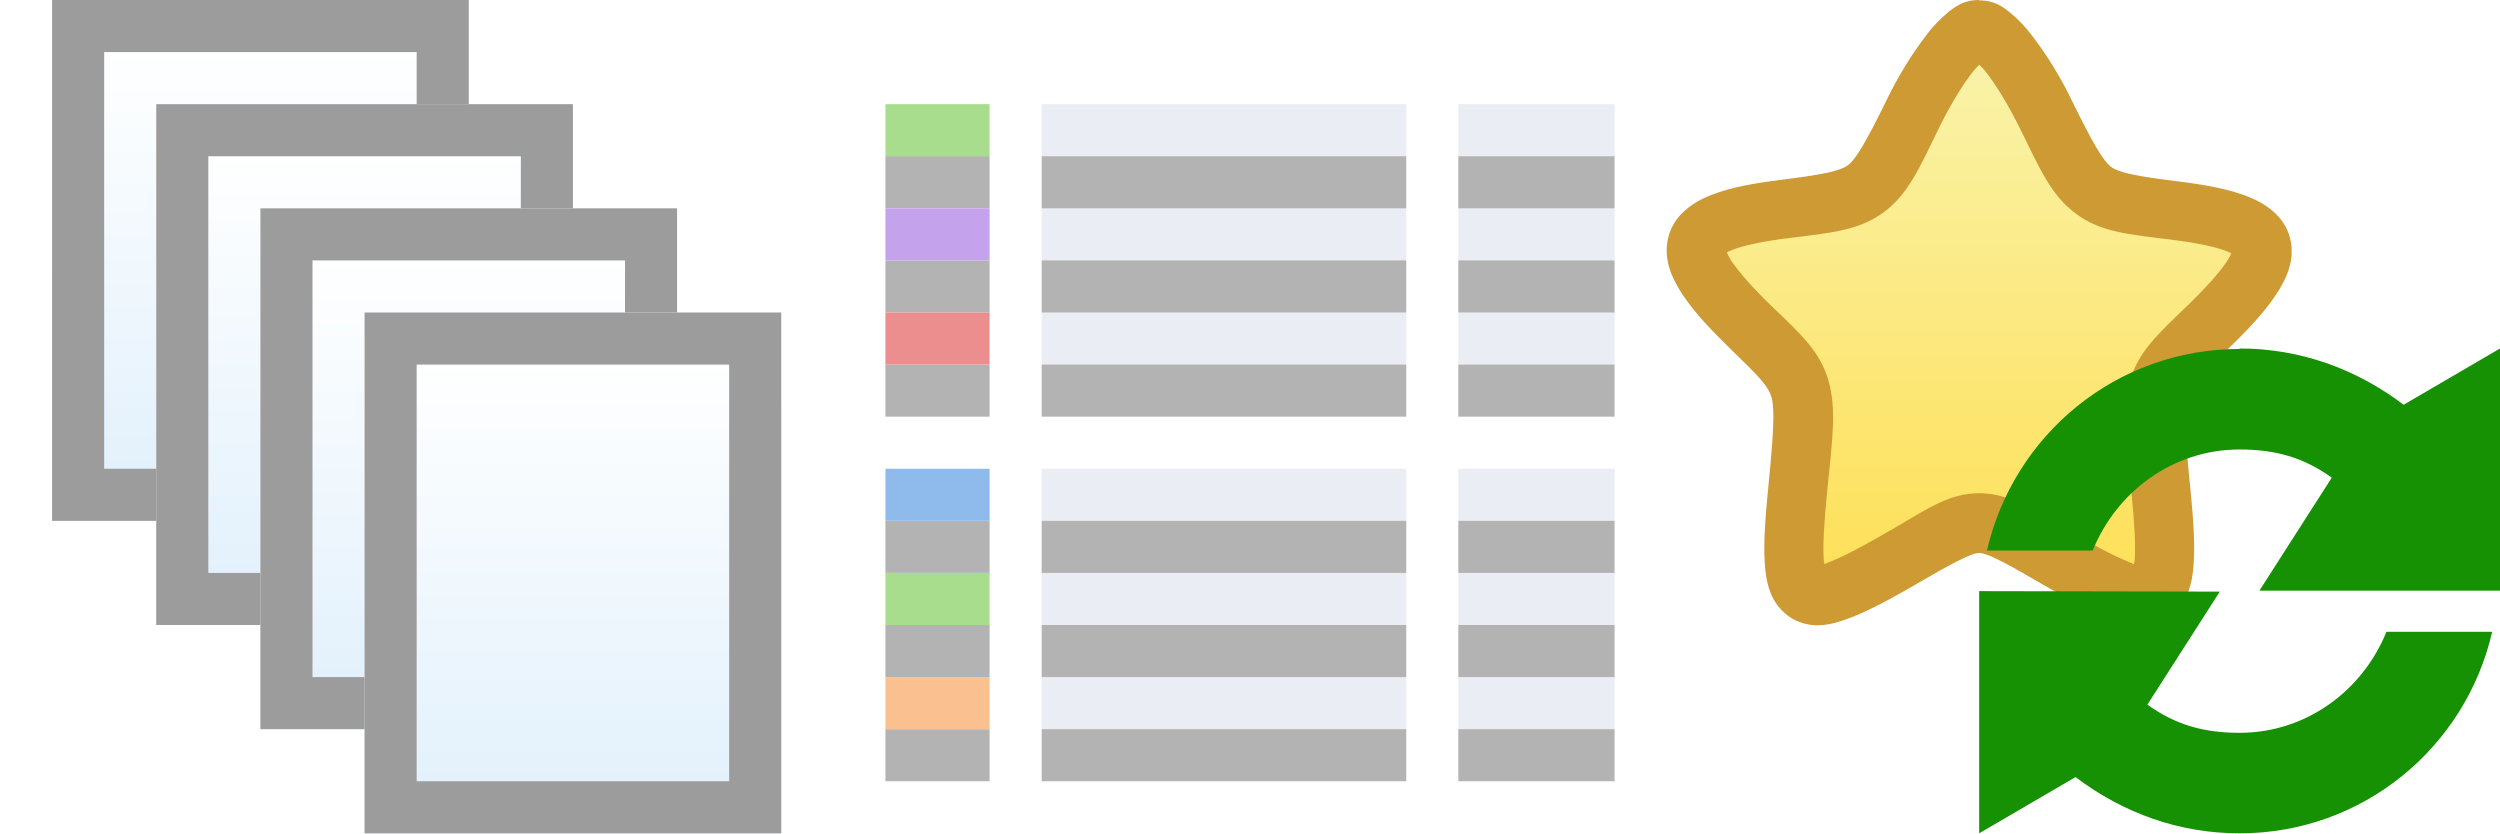
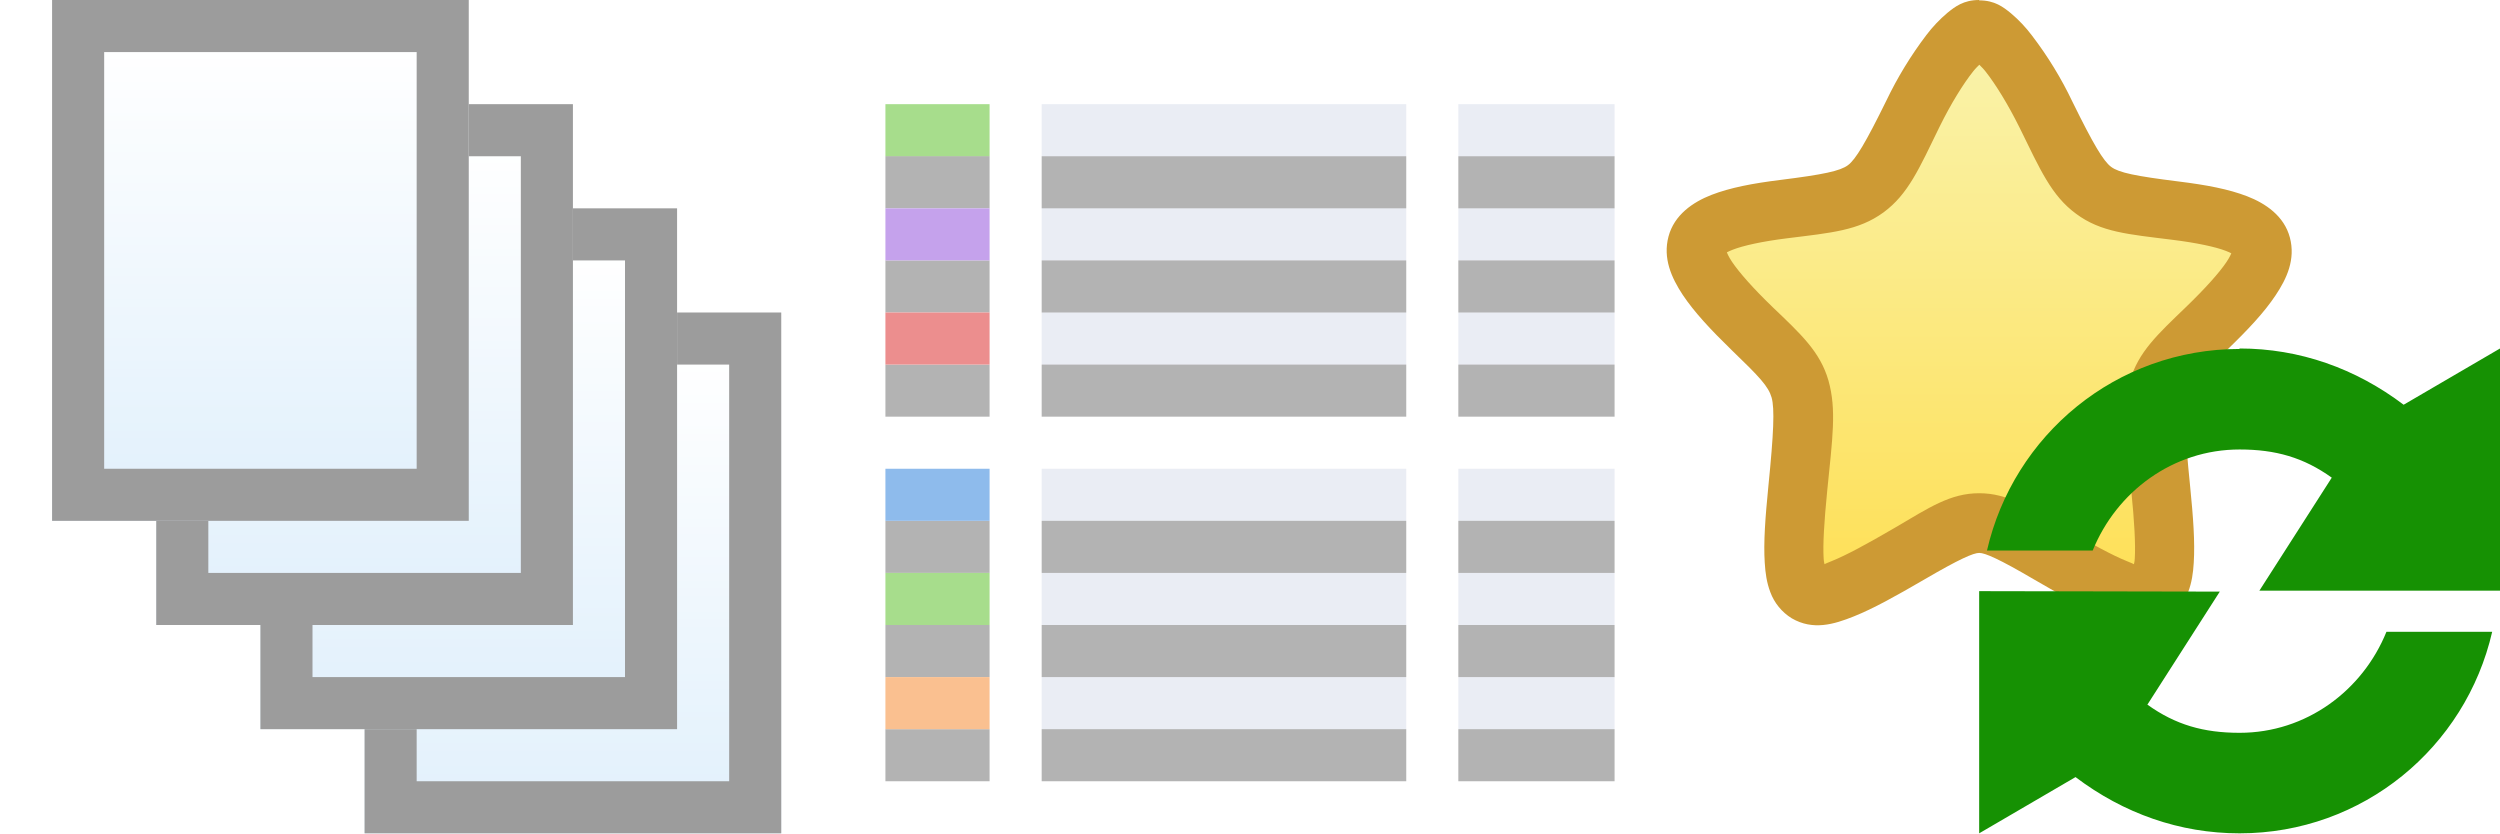
<svg xmlns="http://www.w3.org/2000/svg" xmlns:xlink="http://www.w3.org/1999/xlink" width="48" height="16" viewBox="0 0 48 16">
  <defs>
    <linearGradient id="starGradient" x1="24.5" x2="24.5" y1="1081" y2="1121" gradientTransform="matrix(.318 0 0 .317 30.2 -342)" gradientUnits="userSpaceOnUse">
      <stop offset="0" stop-color="#f9f3ac" />
      <stop offset="1" stop-color="#ffdc46" />
    </linearGradient>
    <linearGradient id="fileGradient" x1="5" x2="5" y1=".842" y2="9.16" gradientUnits="userSpaceOnUse">
      <stop offset="0" stop-color="#fff" />
      <stop offset="1" stop-color="#e3f1fc" />
    </linearGradient>
  </defs>
  <g id="file">
+     <use width="100%" height="100%" transform="translate(6 6)" xlink:href="#file-individual" />
+     <use width="100%" height="100%" transform="translate(4 4)" xlink:href="#file-individual" />
+     <use width="100%" height="100%" transform="translate(2 2)" xlink:href="#file-individual" />
    <g id="file-individual">
      <path fill="url(#fileGradient)" d="M1 0h8v10H1z" />
      <path fill="#9c9c9c" d="M1 0v10h8V0zm1 1h6v8H2z" />
    </g>
-     <use width="100%" height="100%" transform="translate(2 2)" xlink:href="#file-individual" />
-     <use width="100%" height="100%" transform="translate(4 4)" xlink:href="#file-individual" />
-     <use width="100%" height="100%" transform="translate(6 6)" xlink:href="#file-individual" />
  </g>
  <g id="view">
    <path fill="#a7dd8c" d="M17 2v1h2V2z" />
    <path fill="#eaedf4" d="M20 2v1h7V2zm8 0v1h3V2zm-8 2v1h7V4zm8 0v1h3V4zm-8 2v1h7V6zm8 0v1h3V6zm-8 3v1h7V9zm8 0v1h3V9zm-8 2v1h7v-1zm8 0v1h3v-1zm-8 2v1h7v-1zm8 0v1h3v-1z" />
    <path fill-opacity=".3" d="M17 3v1h2V3zm3 0v1h7V3zm8 0v1h3V3zM17 5v1h2V5zm3 0v1h7V5zm8 0v1h3V5zM17 7v1h2V7zm3 0v1h7V7zm8 0v1h3V7zm-11 3v1h2v-1zm3 0v1h7v-1zm8 0v1h3v-1zm-11 2v1h2v-1zm3 0v1h7v-1zm8 0v1h3v-1zm-11 2v1h2v-1zm3 0v1h7v-1zm8 0v1h3v-1z" />
    <path fill="#c5a2ec" d="M17 4v1h2V4z" />
    <path fill="#ec8e8e" d="M17 6v1h2V6z" />
    <path fill="#8ebbec" d="M17 9v1h2V9z" />
    <path fill="#a7dd8c" d="M17 11v1h2v-1z" />
    <path fill="#fac090" d="M17 13v1h2v-1z" />
  </g>
  <g id="bk-restore">
    <g id="star">
      <path fill="url(#starGradient)" d="M34.2 9.73c.213-2.14.213-2.14-.921-3.23-1.66-1.6-1.52-2.14.636-2.41 1.76-.22 1.78-.23 2.61-1.93.488-.992 1.05-1.7 1.34-1.7.293 0 .856.717 1.35 1.72.841 1.71.854 1.72 2.61 1.94 2.15.268 2.28.789.629 2.38-1.13 1.09-1.13 1.09-.921 3.23.251 2.52.023 2.65-2.26 1.32-1.41-.823-1.41-.823-2.81 0-2.28 1.33-2.51 1.2-2.26-1.32z" />
      <path fill="#cd9a34" d="M38 0c-.299 0-.462.127-.608.245a2.635 2.635 0 0 0-.405.427 7.3 7.3 0 0 0-.769 1.26c-.396.805-.589 1.13-.738 1.24-.15.111-.468.179-1.3.283-.535.067-.96.148-1.32.287-.357.139-.715.384-.825.8-.11.417.055.788.274 1.12.219.328.53.662.939 1.06.539.519.706.698.767.911.06.213.04.683-.062 1.7-.06.607-.095 1.08-.07 1.47.012.198.037.381.107.566a.995.995 0 0 0 .411.502c.408.238.81.117 1.19-.035.38-.152.808-.391 1.36-.712.67-.391.938-.508 1.05-.508.114 0 .383.117 1.05.508.55.32.981.56 1.36.712.38.152.78.274 1.19.035a.995.995 0 0 0 .411-.502c.071-.185.096-.367.108-.566.025-.397-.01-.867-.07-1.47-.103-1.02-.124-1.49-.062-1.7.06-.213.228-.392.767-.911.407-.392.717-.723.935-1.05.218-.325.386-.693.276-1.11-.11-.416-.467-.657-.822-.794-.355-.137-.78-.217-1.31-.283-.833-.104-1.15-.169-1.3-.281-.15-.111-.343-.437-.743-1.25a7.138 7.138 0 0 0-.776-1.27 2.608 2.608 0 0 0-.405-.429C38.464.136 38.3.007 38 .007zm0 1.24c.042.044.073.07.126.137.192.245.428.627.648 1.07.4.814.612 1.31 1.09 1.66.473.351.997.391 1.83.495.488.06.849.14 1.04.214.194.075.154.1.135.029-.019-.071.014-.014-.122.188s-.401.5-.78.866c-.539.519-.912.86-1.07 1.41-.158.555-.077 1.1.024 2.12.06.589.083 1.03.067 1.29-.004.072-.012.088-.02.128.008-.01.047-.001-.137-.075-.264-.106-.672-.326-1.21-.64-.67-.39-1.07-.662-1.62-.662-.555 0-.954.272-1.62.663-.535.313-.945.533-1.21.639-.184.073-.145.065-.137.075-.008-.04-.016-.056-.02-.128-.017-.26.01-.704.068-1.29.102-1.02.182-1.56.025-2.12-.158-.555-.533-.896-1.07-1.41-.381-.367-.646-.67-.783-.873-.136-.204-.104-.263-.122-.197-.018.066-.054.04.14-.036.197-.076.556-.158 1.05-.219.839-.105 1.36-.146 1.84-.495.475-.349.685-.84 1.08-1.65.218-.442.453-.82.644-1.06.051-.065.082-.089.124-.133z" />
    </g>
    <path fill="#169103" d="M43 6.7c-2.37 0-4.34 1.65-4.85 3.87h2.03c.458-1.13 1.54-1.94 2.82-1.94.692 0 1.23.154 1.77.541l-1.39 2.17H48v-4.65l-1.85 1.08c-.923-.698-2-1.08-3.15-1.08zm-5 4.65V16l1.85-1.08c.923.698 2 1.08 3.15 1.08 2.37 0 4.34-1.65 4.85-3.87h-2.03c-.458 1.13-1.54 1.94-2.82 1.94-.692 0-1.23-.154-1.77-.541l1.39-2.17z" />
  </g>
</svg>
